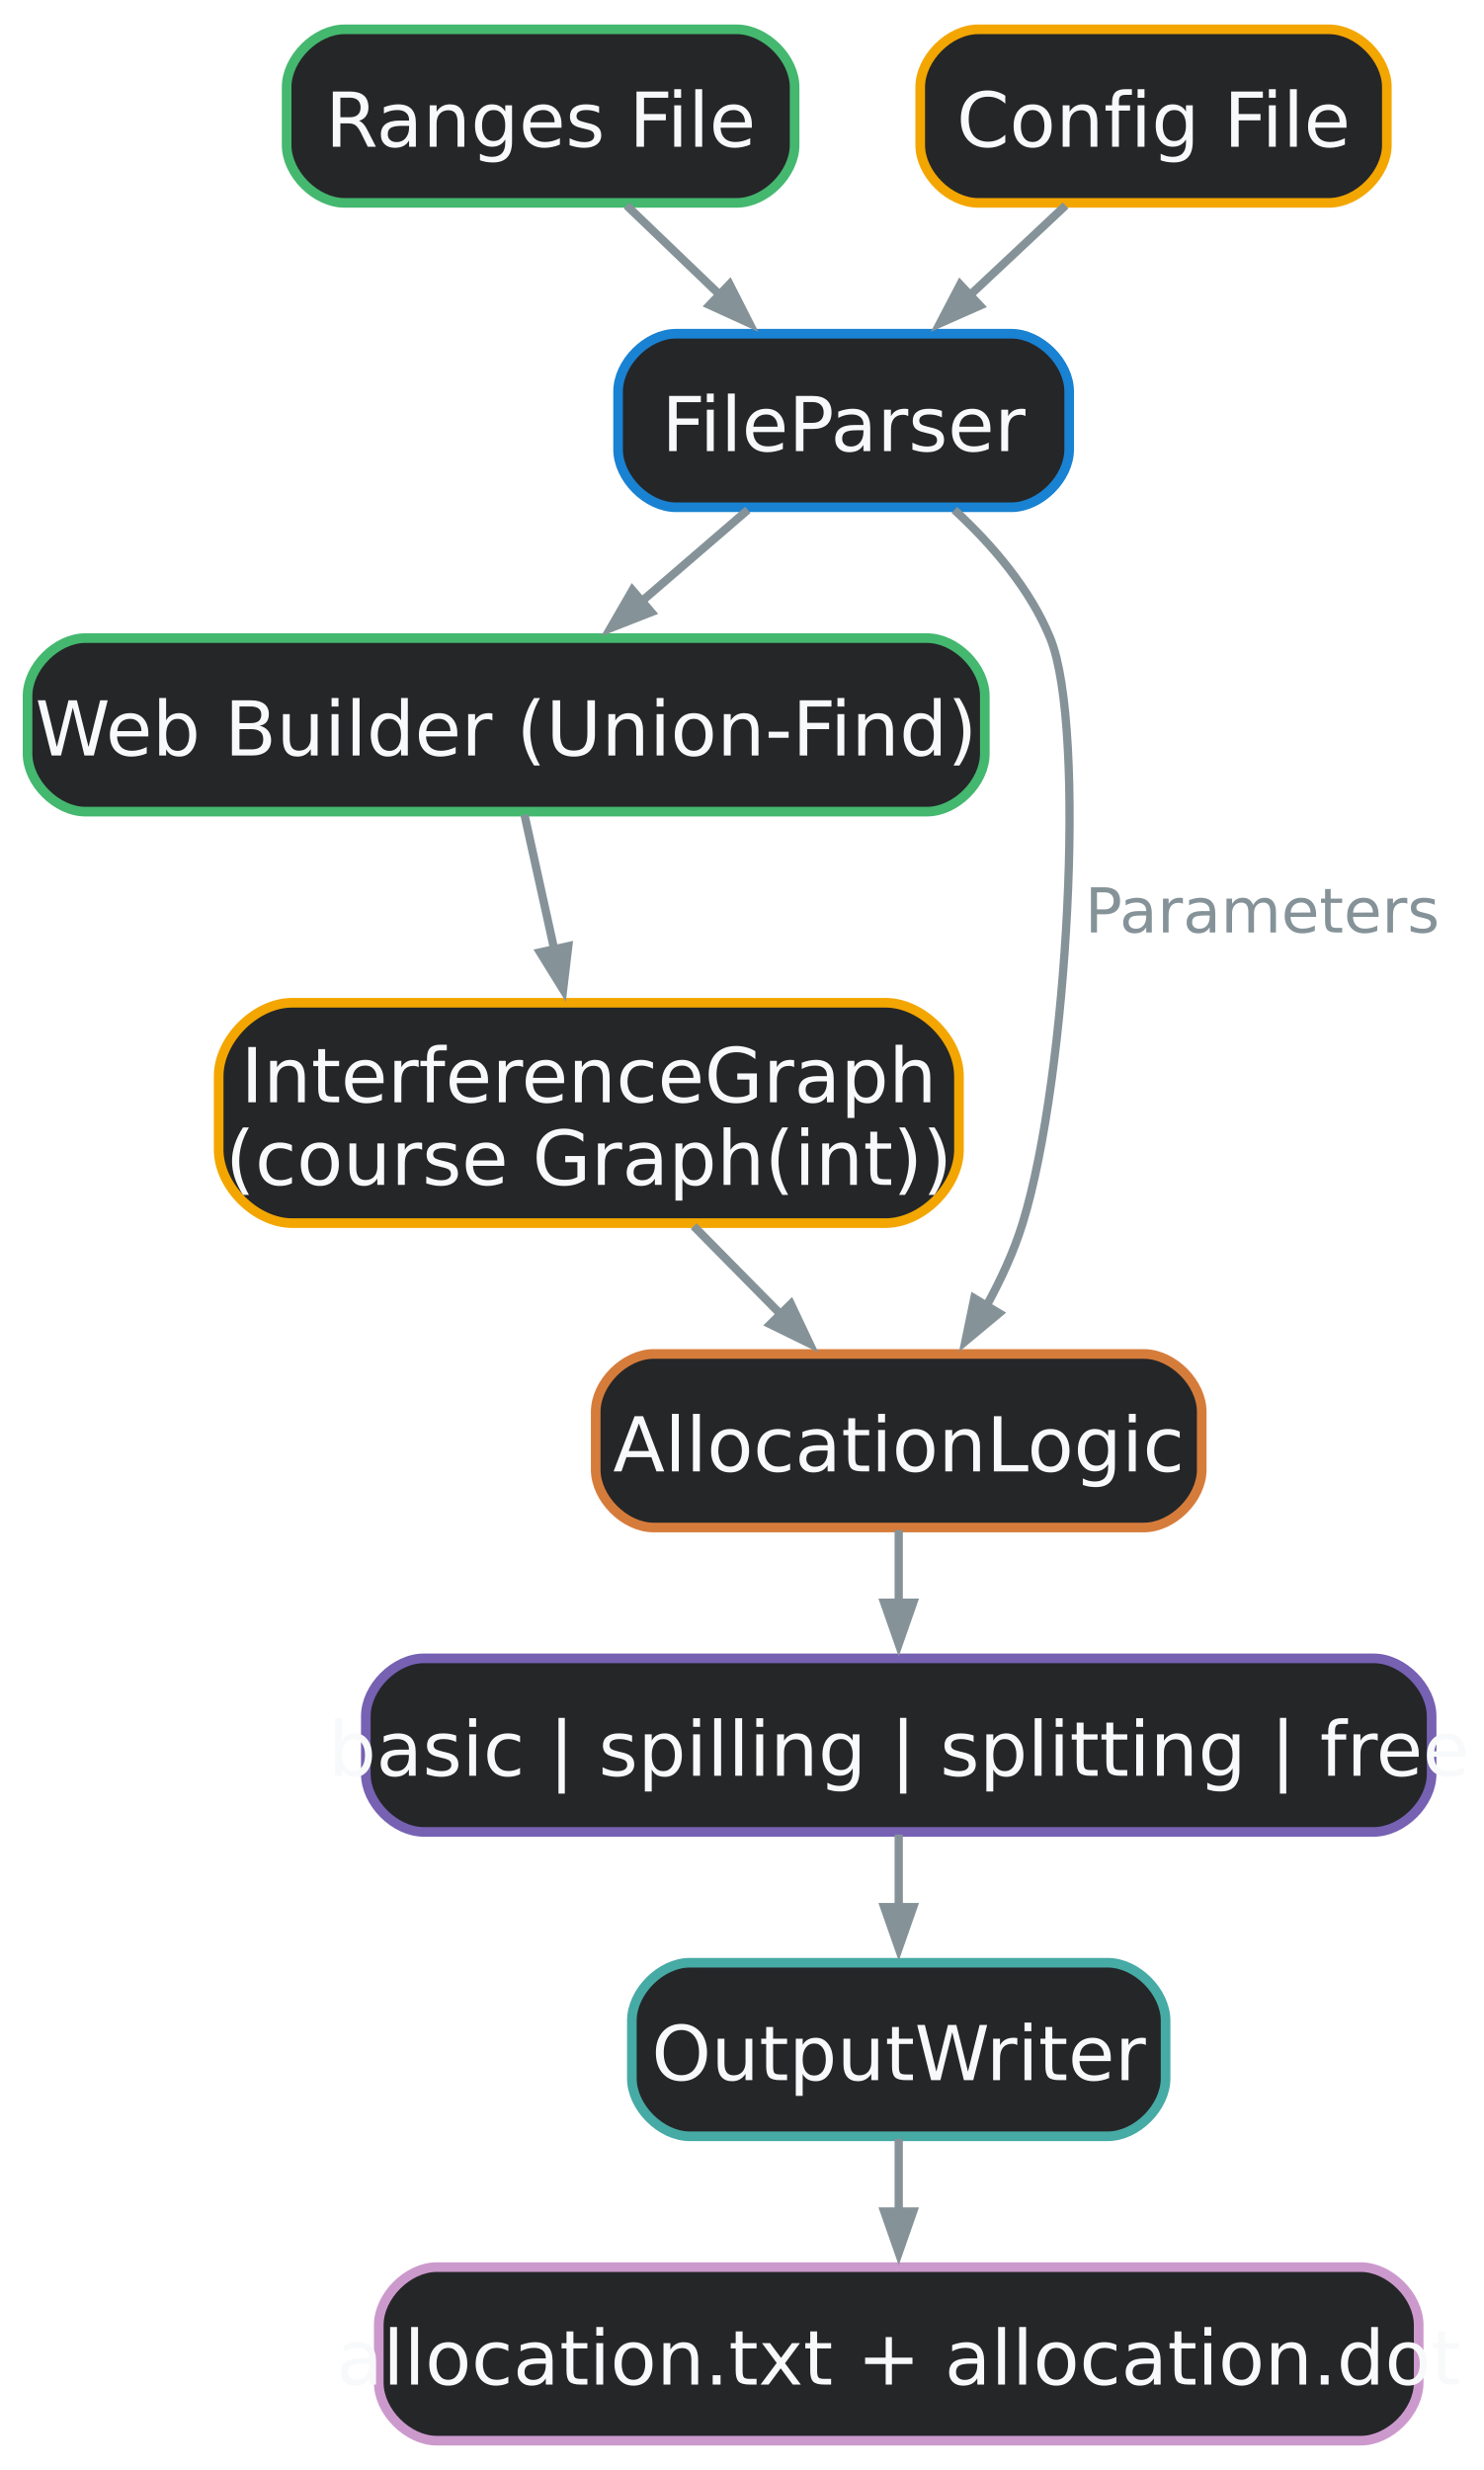
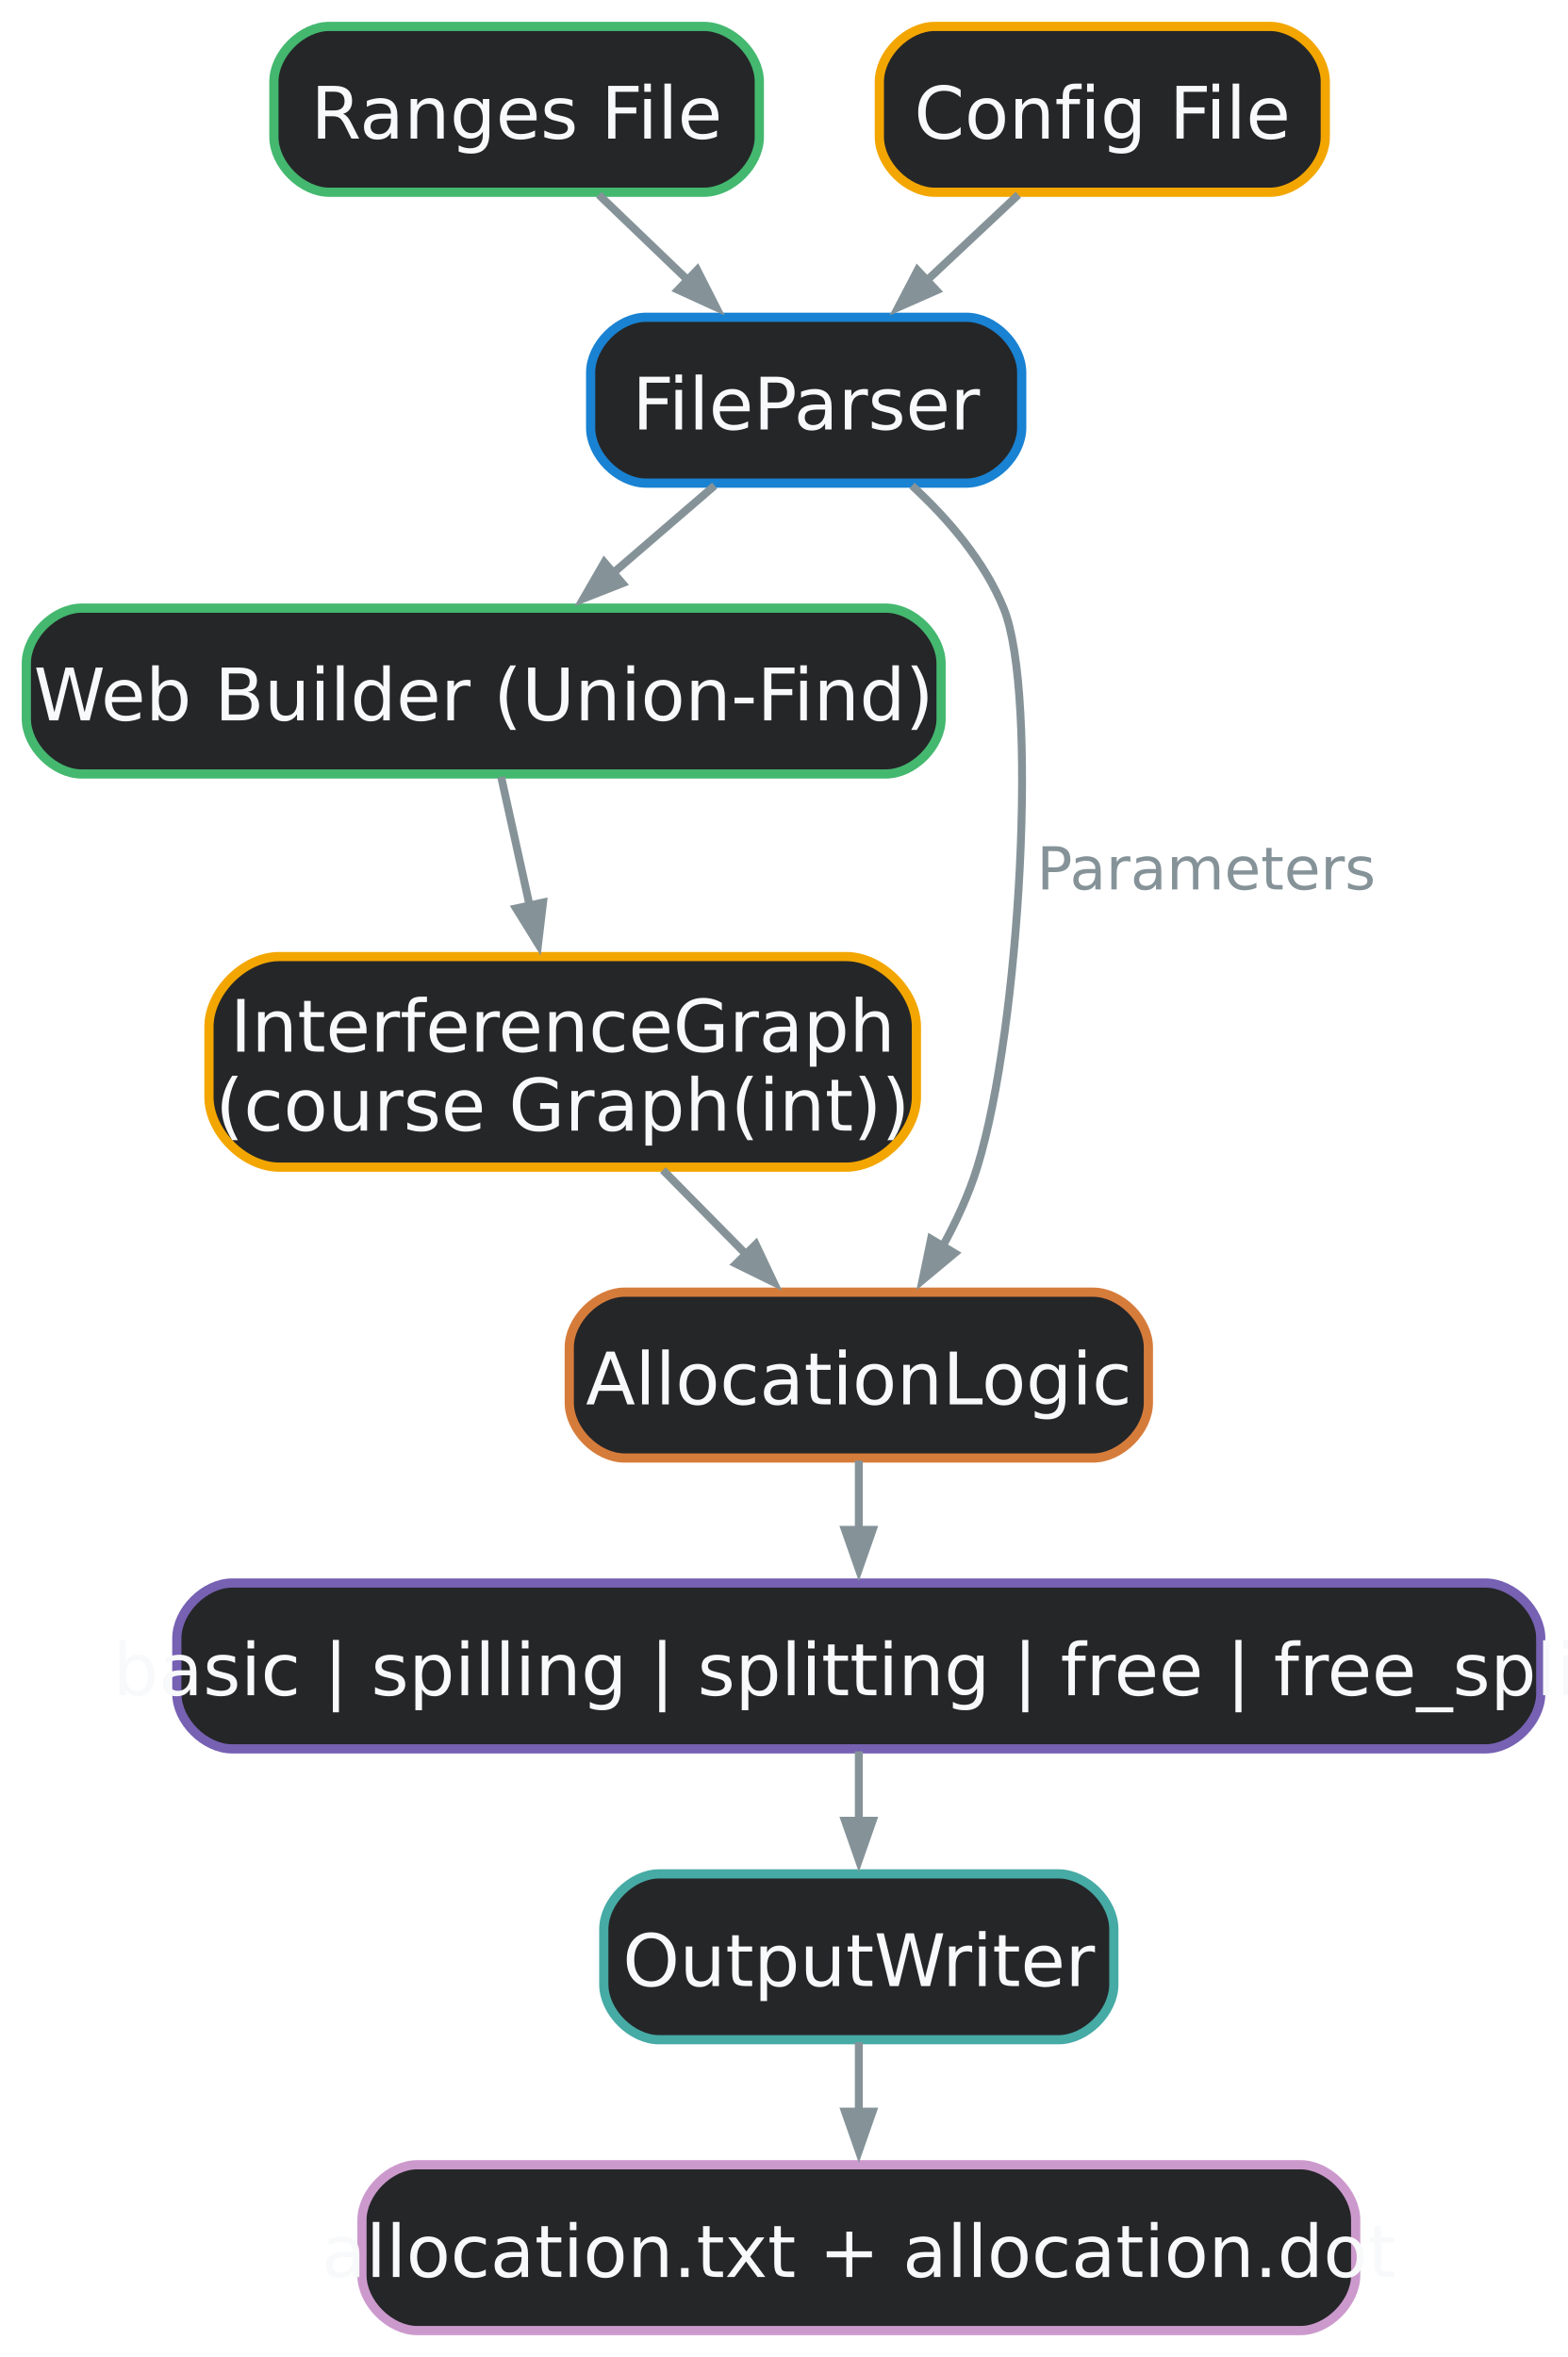
- <svg xmlns="http://www.w3.org/2000/svg" width="215pt" height="358pt" viewBox="0.00 0.00 215.40 358.15">
+ <svg xmlns="http://www.w3.org/2000/svg" width="238pt" height="358pt" viewBox="0.00 0.00 238.12 358.15">
  <g id="graph0" class="graph" transform="scale(1 1) rotate(0) translate(4 354.15)">
    <g id="node1" class="node">
      <path fill="#252628" stroke="#44b86f" stroke-width="1.4" d="M102.97,-350.15C102.97,-350.15 46.03,-350.15 46.03,-350.15 41.83,-350.15 37.62,-345.95 37.62,-341.75 37.62,-341.75 37.62,-333.35 37.62,-333.35 37.62,-329.15 41.83,-324.95 46.03,-324.95 46.03,-324.95 102.97,-324.95 102.97,-324.95 107.17,-324.95 111.38,-329.15 111.38,-333.35 111.38,-333.35 111.38,-341.75 111.38,-341.75 111.38,-345.95 107.17,-350.15 102.97,-350.15" />
      <text text-anchor="middle" x="74.5" y="-333.1" font-family="DejaVu Sans" font-size="11.00" fill="#f8f9fa">Ranges File</text>
    </g>
    <g id="node3" class="node">
      <path fill="#252628" stroke="#1982d2" stroke-width="1.4" d="M142.85,-305.95C142.85,-305.95 94.15,-305.95 94.15,-305.95 89.95,-305.95 85.75,-301.75 85.75,-297.55 85.75,-297.55 85.75,-289.15 85.75,-289.15 85.75,-284.95 89.95,-280.75 94.15,-280.75 94.15,-280.75 142.85,-280.75 142.85,-280.75 147.05,-280.75 151.25,-284.95 151.25,-289.15 151.25,-289.15 151.25,-297.55 151.25,-297.55 151.25,-301.75 147.05,-305.95 142.85,-305.95" />
      <text text-anchor="middle" x="118.5" y="-288.9" font-family="DejaVu Sans" font-size="11.00" fill="#f8f9fa">FileParser</text>
    </g>
    <g id="edge1" class="edge">
      <path fill="none" stroke="#859399" stroke-width="1.2" d="M86.99,-324.57C91.21,-320.53 96,-315.93 100.55,-311.56" />
      <polygon fill="#859399" stroke="#859399" stroke-width="1.2" points="101.94,-313.14 104.82,-307.47 99.04,-310.11 101.94,-313.14" />
    </g>
    <g id="node2" class="node">
      <path fill="#252628" stroke="#f3a600" stroke-width="1.4" d="M188.97,-350.15C188.97,-350.15 138.03,-350.15 138.03,-350.15 133.83,-350.15 129.62,-345.95 129.62,-341.75 129.62,-341.75 129.62,-333.35 129.62,-333.35 129.62,-329.15 133.83,-324.95 138.03,-324.95 138.03,-324.95 188.97,-324.95 188.97,-324.95 193.17,-324.95 197.38,-329.15 197.38,-333.35 197.38,-333.35 197.38,-341.75 197.38,-341.75 197.38,-345.95 193.17,-350.15 188.97,-350.15" />
      <text text-anchor="middle" x="163.5" y="-333.1" font-family="DejaVu Sans" font-size="11.00" fill="#f8f9fa">Config File</text>
    </g>
    <g id="edge2" class="edge">
      <path fill="none" stroke="#859399" stroke-width="1.2" d="M150.73,-324.57C146.32,-320.44 141.29,-315.73 136.55,-311.27" />
      <polygon fill="#859399" stroke="#859399" stroke-width="1.2" points="138.29,-310.03 132.48,-307.46 135.42,-313.09 138.29,-310.03" />
    </g>
    <g id="node4" class="node">
      <path fill="#252628" stroke="#44b86f" stroke-width="1.4" d="M130.6,-261.75C130.6,-261.75 8.4,-261.75 8.4,-261.75 4.2,-261.75 0,-257.55 0,-253.35 0,-253.35 0,-244.95 0,-244.95 0,-240.75 4.2,-236.55 8.4,-236.55 8.4,-236.55 130.6,-236.55 130.6,-236.55 134.8,-236.55 139,-240.75 139,-244.95 139,-244.95 139,-253.35 139,-253.35 139,-257.55 134.8,-261.75 130.6,-261.75" />
      <text text-anchor="middle" x="69.5" y="-244.7" font-family="DejaVu Sans" font-size="11.00" fill="#f8f9fa">Web Builder (Union-Find)</text>
    </g>
    <g id="edge3" class="edge">
      <path fill="none" stroke="#859399" stroke-width="1.2" d="M104.59,-280.37C99.79,-276.24 94.32,-271.53 89.15,-267.07" />
      <polygon fill="#859399" stroke="#859399" stroke-width="1.2" points="90.57,-265.52 84.65,-263.2 87.83,-268.71 90.57,-265.52" />
    </g>
    <g id="node6" class="node">
      <path fill="#252628" stroke="#d67c3b" stroke-width="1.4" d="M162.1,-157.8C162.1,-157.8 90.9,-157.8 90.9,-157.8 86.7,-157.8 82.5,-153.6 82.5,-149.4 82.5,-149.4 82.5,-141 82.5,-141 82.5,-136.8 86.7,-132.6 90.9,-132.6 90.9,-132.6 162.1,-132.6 162.1,-132.6 166.3,-132.6 170.5,-136.8 170.5,-141 170.5,-141 170.5,-149.4 170.5,-149.4 170.5,-153.6 166.3,-157.8 162.1,-157.8" />
      <text text-anchor="middle" x="126.5" y="-140.75" font-family="DejaVu Sans" font-size="11.00" fill="#f8f9fa">AllocationLogic</text>
    </g>
    <g id="edge6" class="edge">
      <path fill="none" stroke="#859399" stroke-width="1.2" d="M134.58,-280.37C140.07,-275.31 145.57,-268.91 148.5,-261.75 153.82,-248.72 151.07,-198.08 144.5,-176.8 143.23,-172.68 141.31,-168.52 139.18,-164.66" />
      <polygon fill="#859399" stroke="#859399" stroke-width="1.2" points="141.07,-163.72 136.18,-159.65 137.47,-165.88 141.07,-163.72" />
      <text text-anchor="middle" x="179.28" y="-219" font-family="DejaVu Sans" font-size="9.00" fill="#859399">  Parameters  </text>
    </g>
    <g id="node5" class="node">
      <path fill="#252628" stroke="#f3a600" stroke-width="1.4" d="M124.58,-208.8C124.58,-208.8 38.42,-208.8 38.42,-208.8 33.08,-208.8 27.75,-203.47 27.75,-198.13 27.75,-198.13 27.75,-187.47 27.75,-187.47 27.75,-182.13 33.08,-176.8 38.42,-176.8 38.42,-176.8 124.58,-176.8 124.58,-176.8 129.92,-176.8 135.25,-182.13 135.25,-187.47 135.25,-187.47 135.25,-198.13 135.25,-198.13 135.25,-203.47 129.92,-208.8 124.58,-208.8" />
      <text text-anchor="middle" x="81.5" y="-194.35" font-family="DejaVu Sans" font-size="11.00" fill="#f8f9fa">InterferenceGraph</text>
      <text text-anchor="middle" x="81.5" y="-182.35" font-family="DejaVu Sans" font-size="11.00" fill="#f8f9fa">(course Graph(int))</text>
    </g>
    <g id="edge4" class="edge">
      <path fill="none" stroke="#859399" stroke-width="1.2" d="M72.16,-236.09C73.43,-230.33 75,-223.25 76.48,-216.54" />
      <polygon fill="#859399" stroke="#859399" stroke-width="1.2" points="78.52,-217.02 77.77,-210.71 74.42,-216.12 78.52,-217.02" />
    </g>
    <g id="edge5" class="edge">
      <path fill="none" stroke="#859399" stroke-width="1.2" d="M96.73,-176.36C100.8,-172.24 105.22,-167.76 109.38,-163.54" />
      <polygon fill="#859399" stroke="#859399" stroke-width="1.2" points="110.84,-165.06 113.56,-159.31 107.85,-162.11 110.84,-165.06" />
    </g>
    <g id="node7" class="node">
-       <path fill="#252628" stroke="#7661b3" stroke-width="1.4" d="M195.47,-113.6C195.47,-113.6 57.53,-113.6 57.53,-113.6 53.33,-113.6 49.12,-109.4 49.12,-105.2 49.12,-105.2 49.12,-96.8 49.12,-96.8 49.12,-92.6 53.32,-88.4 57.52,-88.4 57.52,-88.4 195.47,-88.4 195.47,-88.4 199.68,-88.4 203.88,-92.6 203.88,-96.8 203.88,-96.8 203.88,-105.2 203.88,-105.2 203.88,-109.4 199.68,-113.6 195.47,-113.6" />
-       <text text-anchor="middle" x="126.5" y="-96.55" font-family="DejaVu Sans" font-size="11.00" fill="#f8f9fa">basic | spilling | splitting | free</text>
+       <path fill="#252628" stroke="#7661b3" stroke-width="1.4" d="M221.72,-113.6C221.72,-113.6 31.27,-113.6 31.27,-113.6 27.07,-113.6 22.87,-109.4 22.87,-105.2 22.87,-105.2 22.87,-96.8 22.87,-96.8 22.87,-92.6 27.07,-88.4 31.27,-88.4 31.27,-88.4 221.72,-88.4 221.72,-88.4 225.92,-88.4 230.12,-92.6 230.12,-96.8 230.12,-96.8 230.12,-105.2 230.12,-105.2 230.12,-109.4 225.93,-113.6 221.72,-113.6" />
+       <text text-anchor="middle" x="126.5" y="-96.55" font-family="DejaVu Sans" font-size="11.00" fill="#f8f9fa">basic | spilling | splitting | free | free_split</text>
    </g>
    <g id="edge7" class="edge">
      <path fill="none" stroke="#859399" stroke-width="1.2" d="M126.5,-132.22C126.5,-128.9 126.5,-125.2 126.5,-121.56" />
      <polygon fill="#859399" stroke="#859399" stroke-width="1.2" points="128.6,-121.68 126.5,-115.68 124.4,-121.68 128.6,-121.68" />
    </g>
    <g id="node8" class="node">
      <path fill="#252628" stroke="#46aaa5" stroke-width="1.4" d="M156.85,-69.4C156.85,-69.4 96.15,-69.4 96.15,-69.4 91.95,-69.4 87.75,-65.2 87.75,-61 87.75,-61 87.75,-52.6 87.75,-52.6 87.75,-48.4 91.95,-44.2 96.15,-44.2 96.15,-44.2 156.85,-44.2 156.85,-44.2 161.05,-44.2 165.25,-48.4 165.25,-52.6 165.25,-52.6 165.25,-61 165.25,-61 165.25,-65.2 161.05,-69.4 156.85,-69.4" />
      <text text-anchor="middle" x="126.5" y="-52.35" font-family="DejaVu Sans" font-size="11.00" fill="#f8f9fa">OutputWriter</text>
    </g>
    <g id="edge8" class="edge">
      <path fill="none" stroke="#859399" stroke-width="1.2" d="M126.5,-88.02C126.5,-84.7 126.5,-81 126.5,-77.36" />
      <polygon fill="#859399" stroke="#859399" stroke-width="1.2" points="128.6,-77.48 126.5,-71.48 124.4,-77.48 128.6,-77.48" />
    </g>
    <g id="node9" class="node">
      <path fill="#252628" stroke="#cc99cd" stroke-width="1.4" d="M193.6,-25.2C193.6,-25.2 59.4,-25.2 59.4,-25.2 55.2,-25.2 51,-21 51,-16.8 51,-16.8 51,-8.4 51,-8.4 51,-4.2 55.2,0 59.4,0 59.4,0 193.6,0 193.6,0 197.8,0 202,-4.2 202,-8.4 202,-8.4 202,-16.8 202,-16.8 202,-21 197.8,-25.2 193.6,-25.2" />
      <text text-anchor="middle" x="126.5" y="-8.15" font-family="DejaVu Sans" font-size="11.00" fill="#f8f9fa">allocation.txt + allocation.dot</text>
    </g>
    <g id="edge9" class="edge">
      <path fill="none" stroke="#859399" stroke-width="1.2" d="M126.5,-43.82C126.5,-40.5 126.5,-36.8 126.5,-33.16" />
      <polygon fill="#859399" stroke="#859399" stroke-width="1.2" points="128.6,-33.28 126.5,-27.28 124.4,-33.28 128.6,-33.28" />
    </g>
  </g>
</svg>
